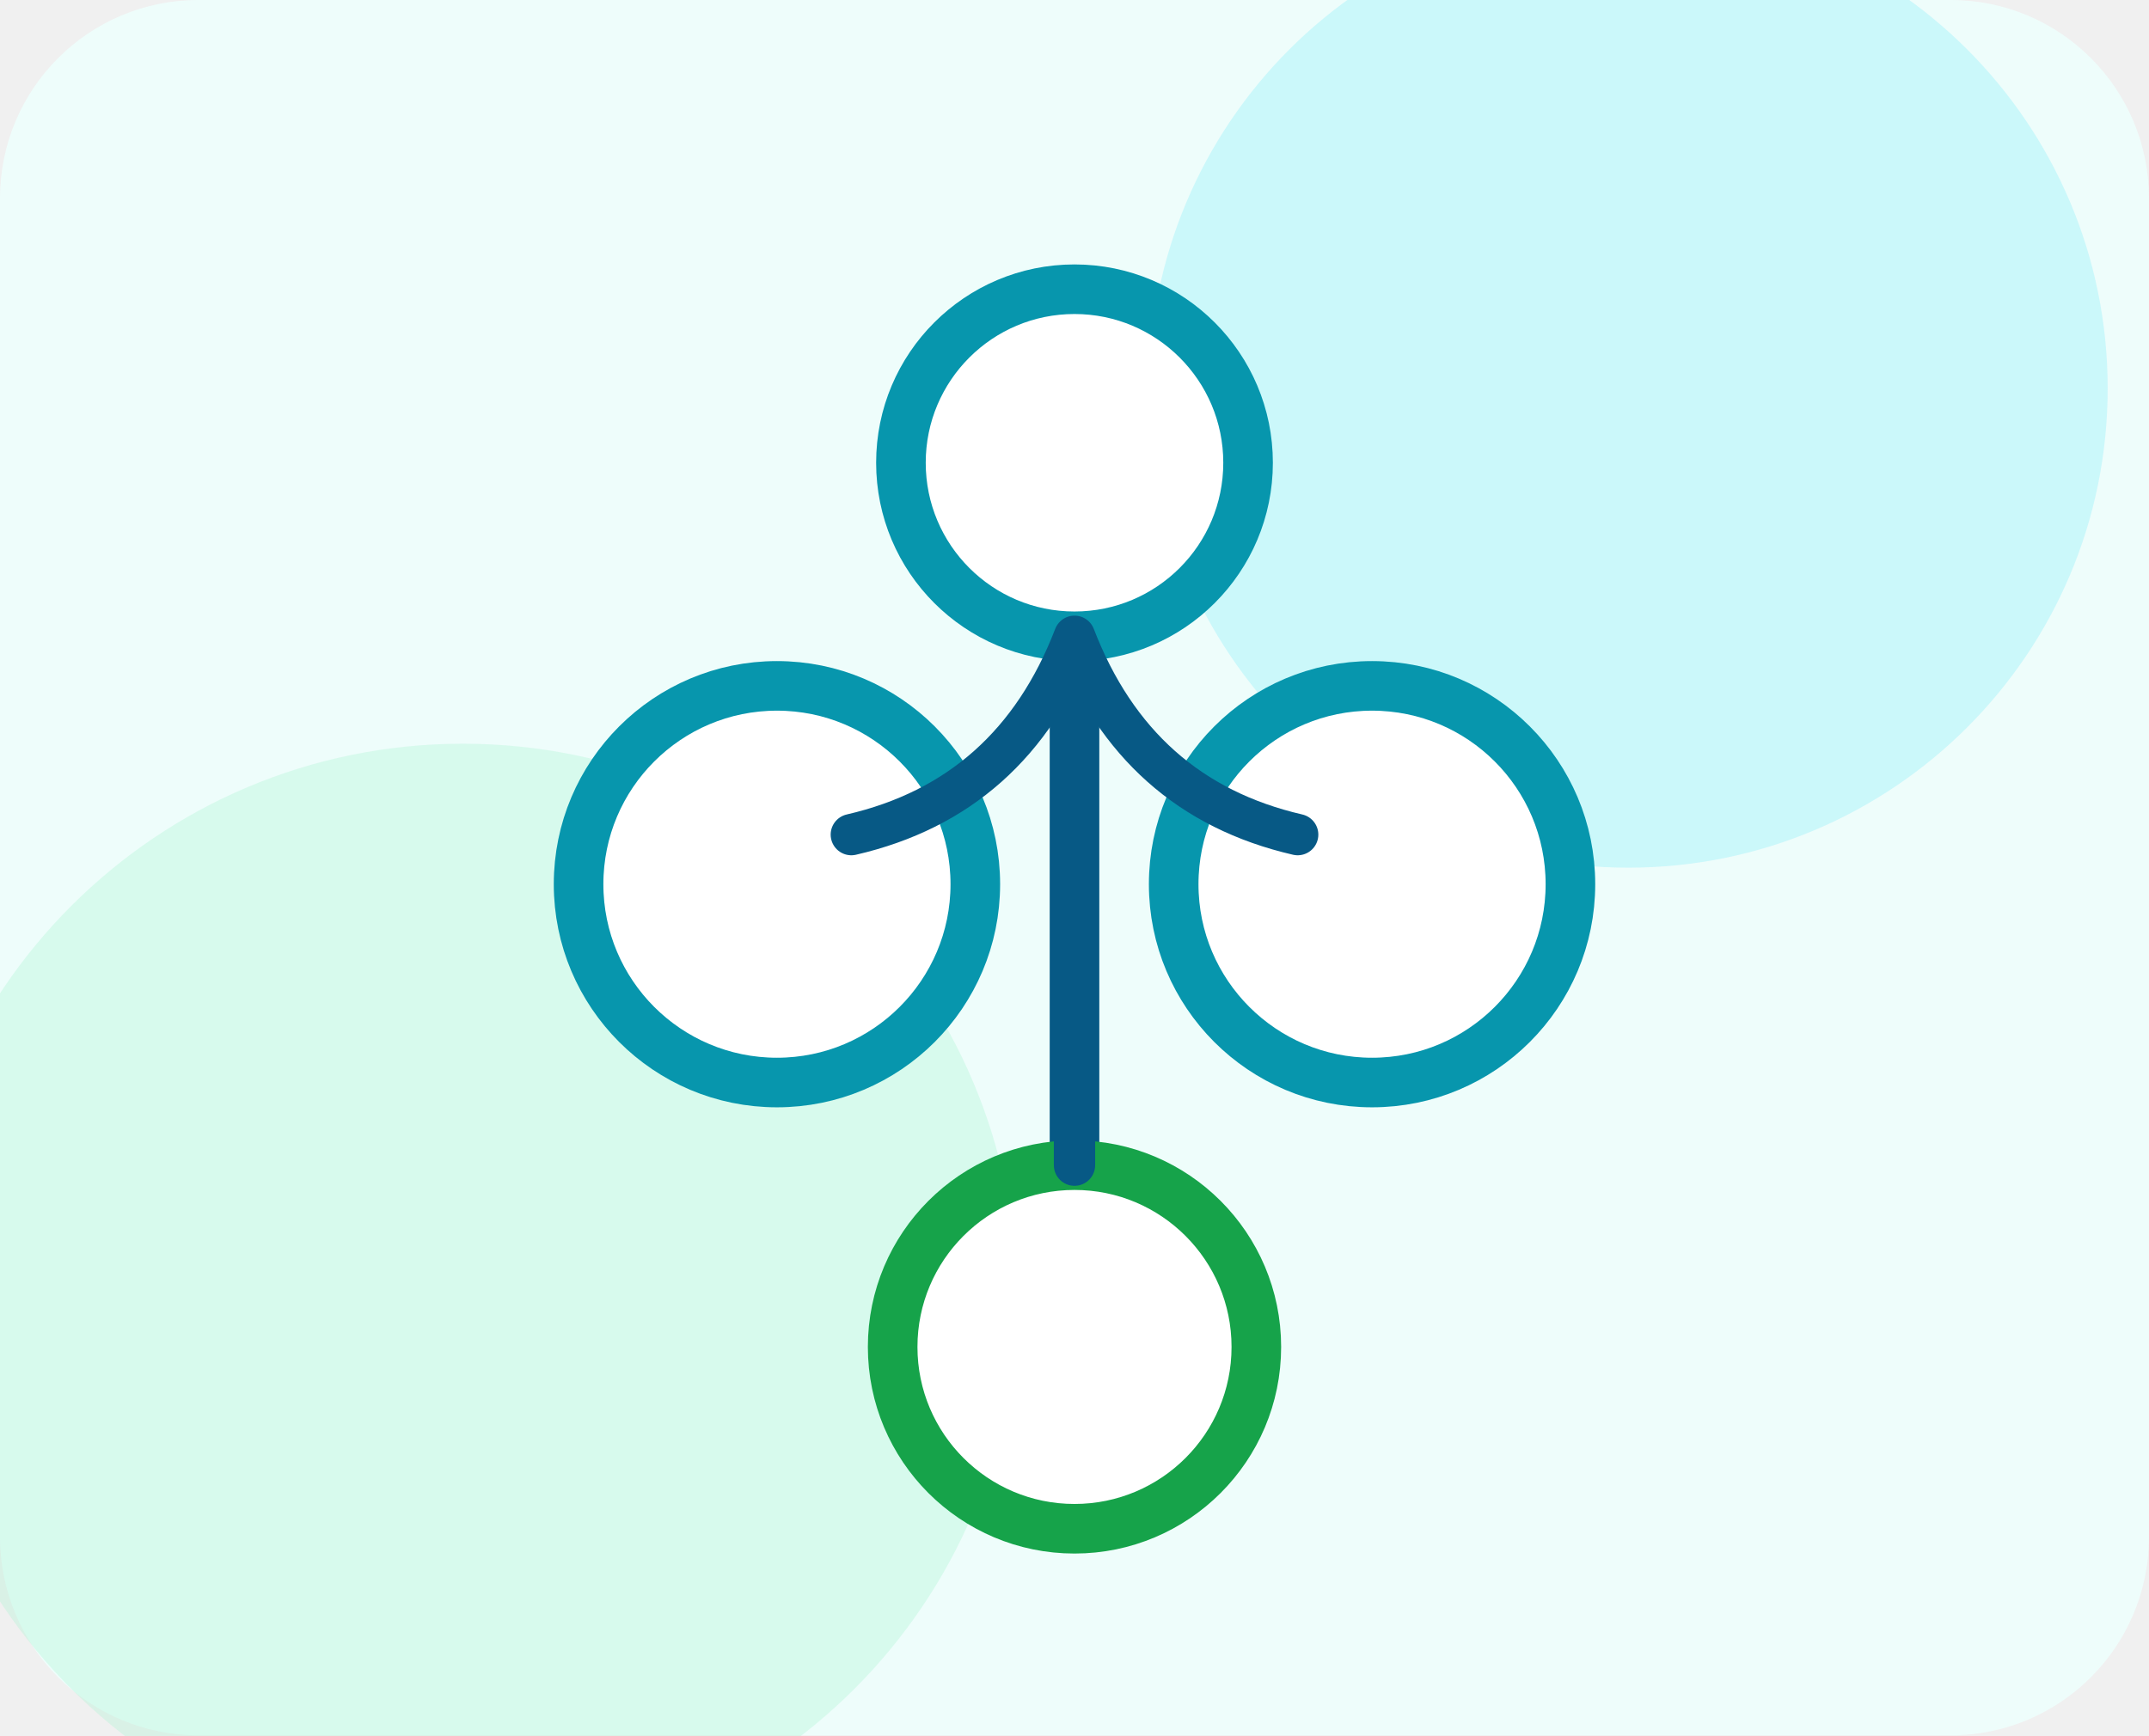
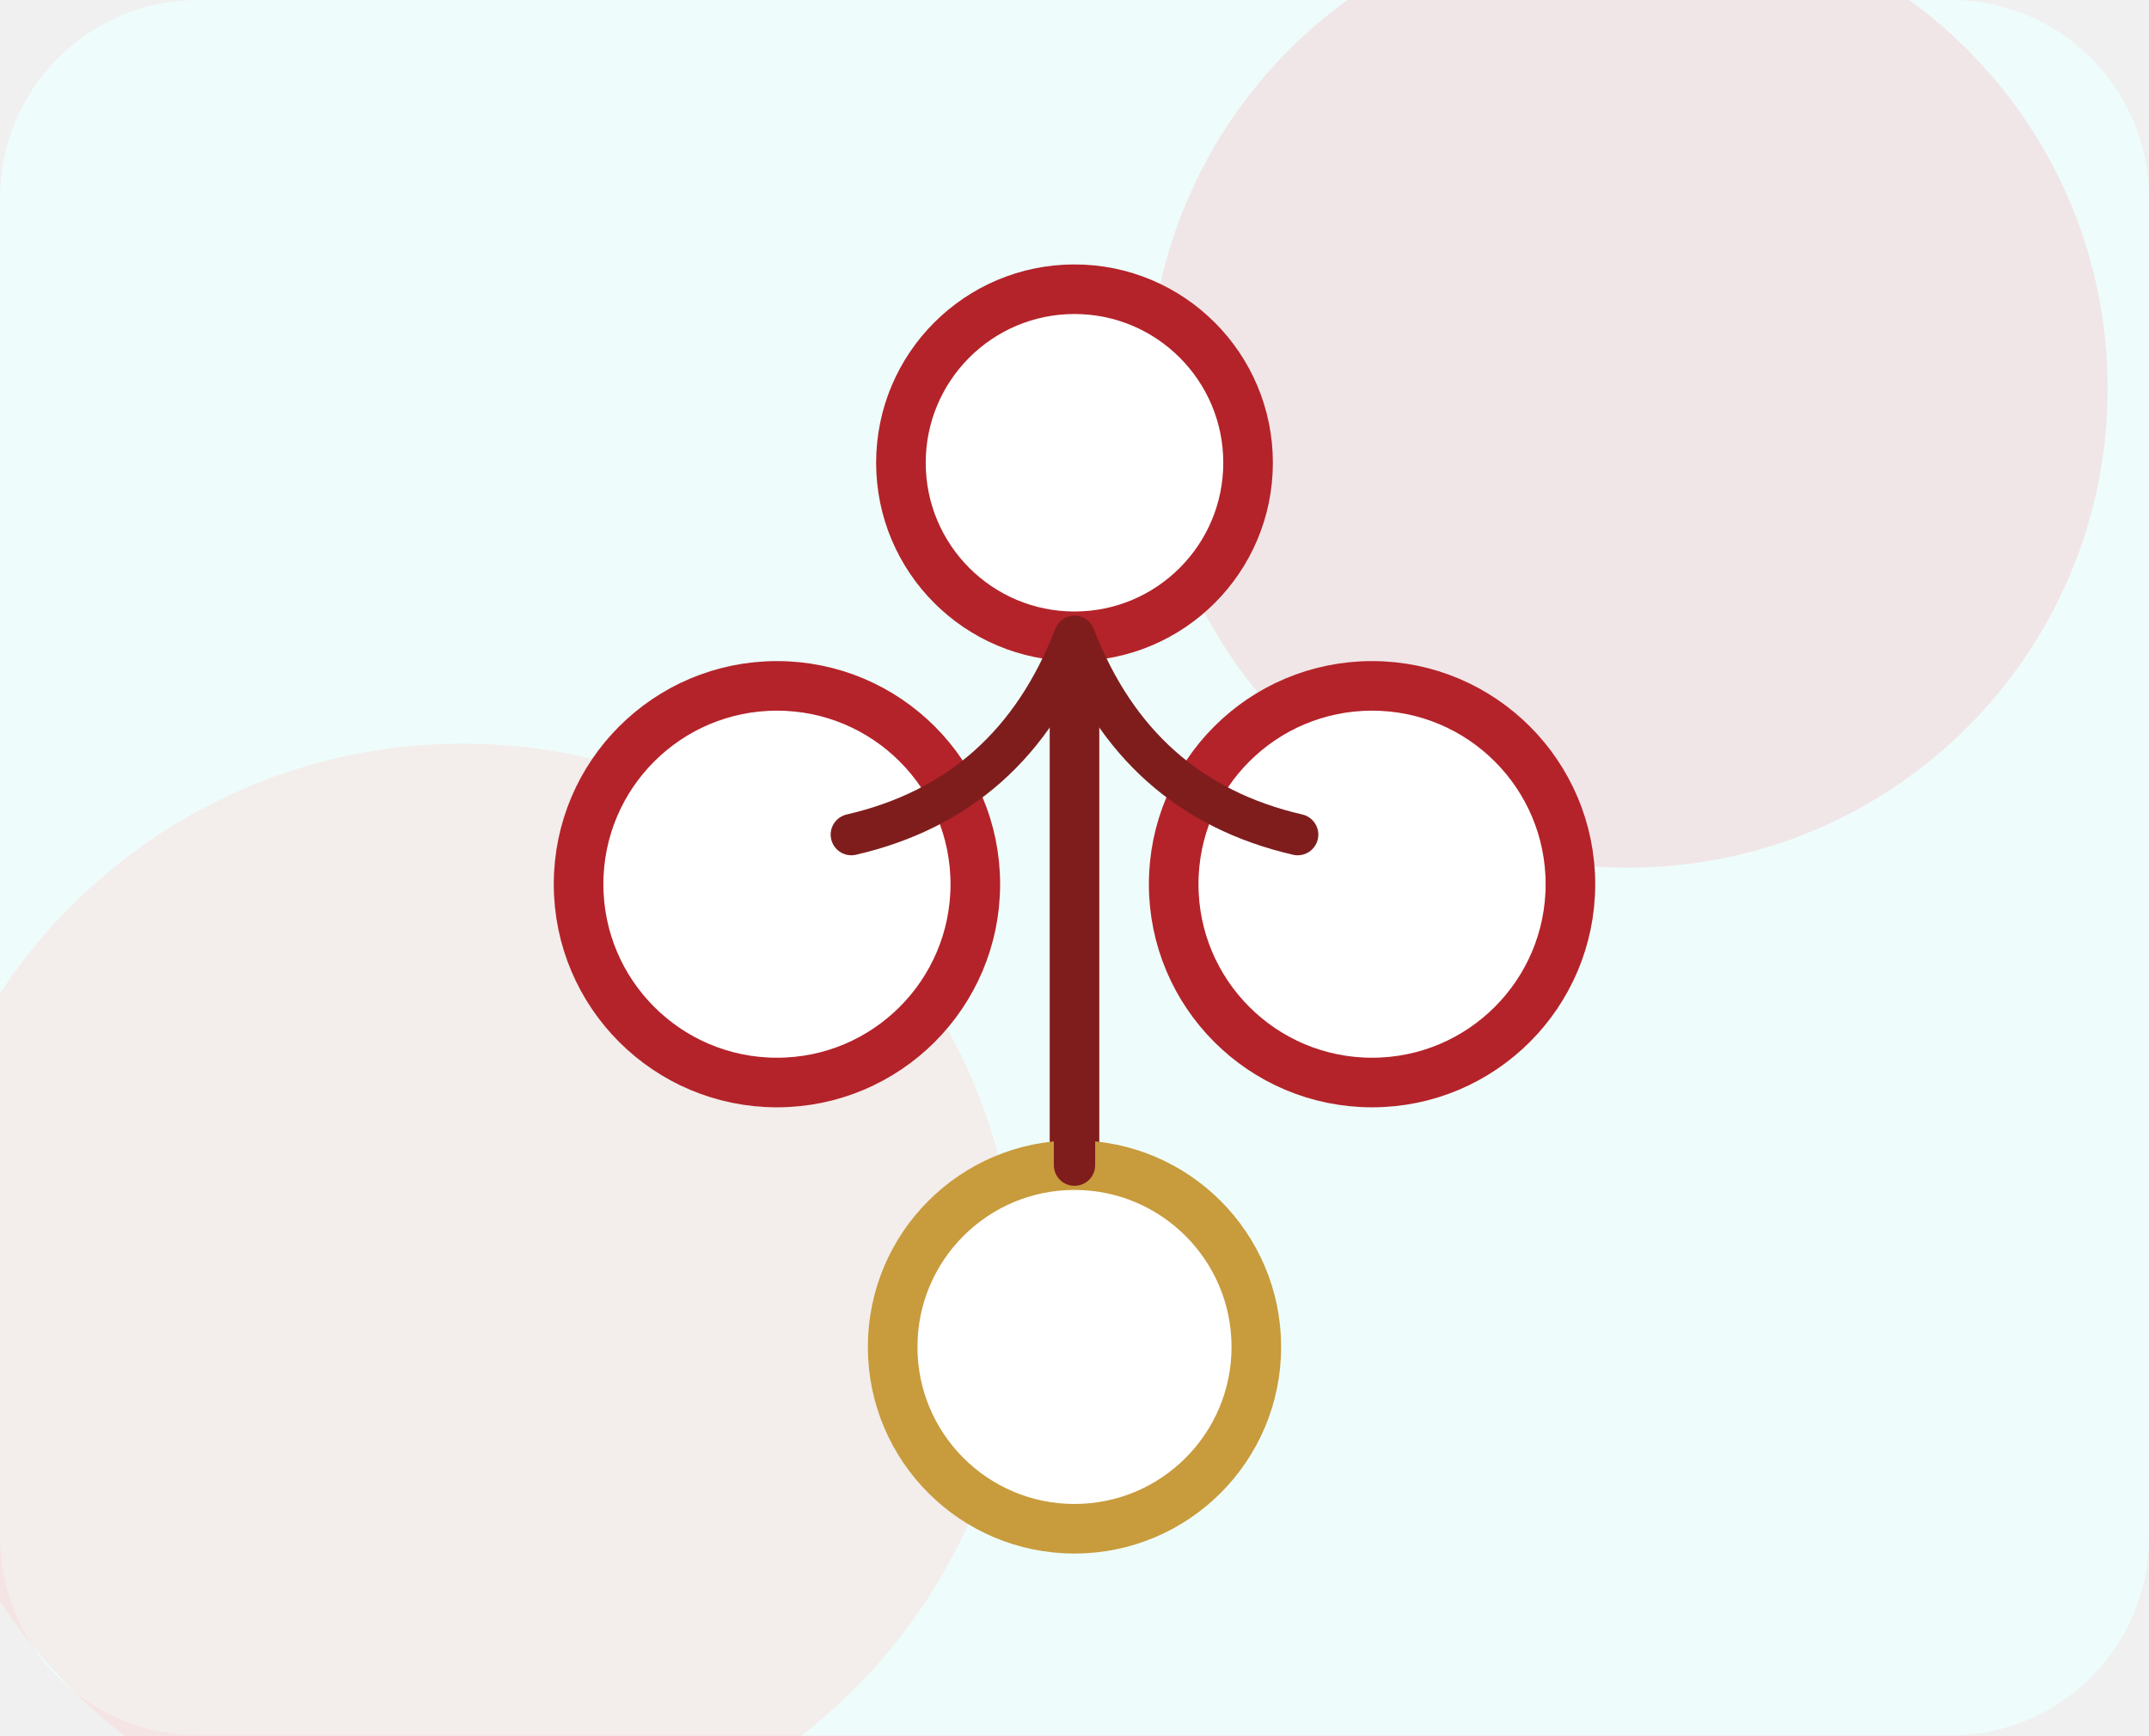
<svg xmlns="http://www.w3.org/2000/svg" width="520" height="420" viewBox="0 0 520 420" fill="none">
  <rect width="520" height="420" rx="48" fill="#EEFDFB" />
-   <circle cx="394" cy="94" r="116" fill="#67E8F9" opacity=".26" />
-   <circle cx="112" cy="314" r="134" fill="#A7F3D0" opacity=".32" />
-   <path d="M260 82v256" stroke="#075985" stroke-width="12" stroke-linecap="round" />
-   <circle cx="260" cy="112" r="42" fill="white" stroke="#0796AD" stroke-width="12" />
-   <circle cx="188" cy="214" r="48" fill="white" stroke="#0796AD" stroke-width="12" />
-   <circle cx="332" cy="214" r="48" fill="white" stroke="#0796AD" stroke-width="12" />
-   <circle cx="260" cy="326" r="44" fill="white" stroke="#16A34A" stroke-width="12" />
-   <path d="M260 154c-10 26-28 42-54 48M260 154c10 26 28 42 54 48M260 258v24" stroke="#075985" stroke-width="10" stroke-linecap="round" />
+   <circle cx="394" cy="94" r="116" fill="#FDA4AF" opacity=".26" />
+   <circle cx="112" cy="314" r="134" fill="#FECACA" opacity=".32" />
+   <path d="M260 82v256" stroke="#7F1D1D" stroke-width="12" stroke-linecap="round" />
+   <circle cx="260" cy="112" r="42" fill="white" stroke="#B4232A" stroke-width="12" />
+   <circle cx="188" cy="214" r="48" fill="white" stroke="#B4232A" stroke-width="12" />
+   <circle cx="332" cy="214" r="48" fill="white" stroke="#B4232A" stroke-width="12" />
+   <circle cx="260" cy="326" r="44" fill="white" stroke="#C89B3C" stroke-width="12" />
+   <path d="M260 154c-10 26-28 42-54 48M260 154c10 26 28 42 54 48M260 258v24" stroke="#7F1D1D" stroke-width="10" stroke-linecap="round" />
</svg>
